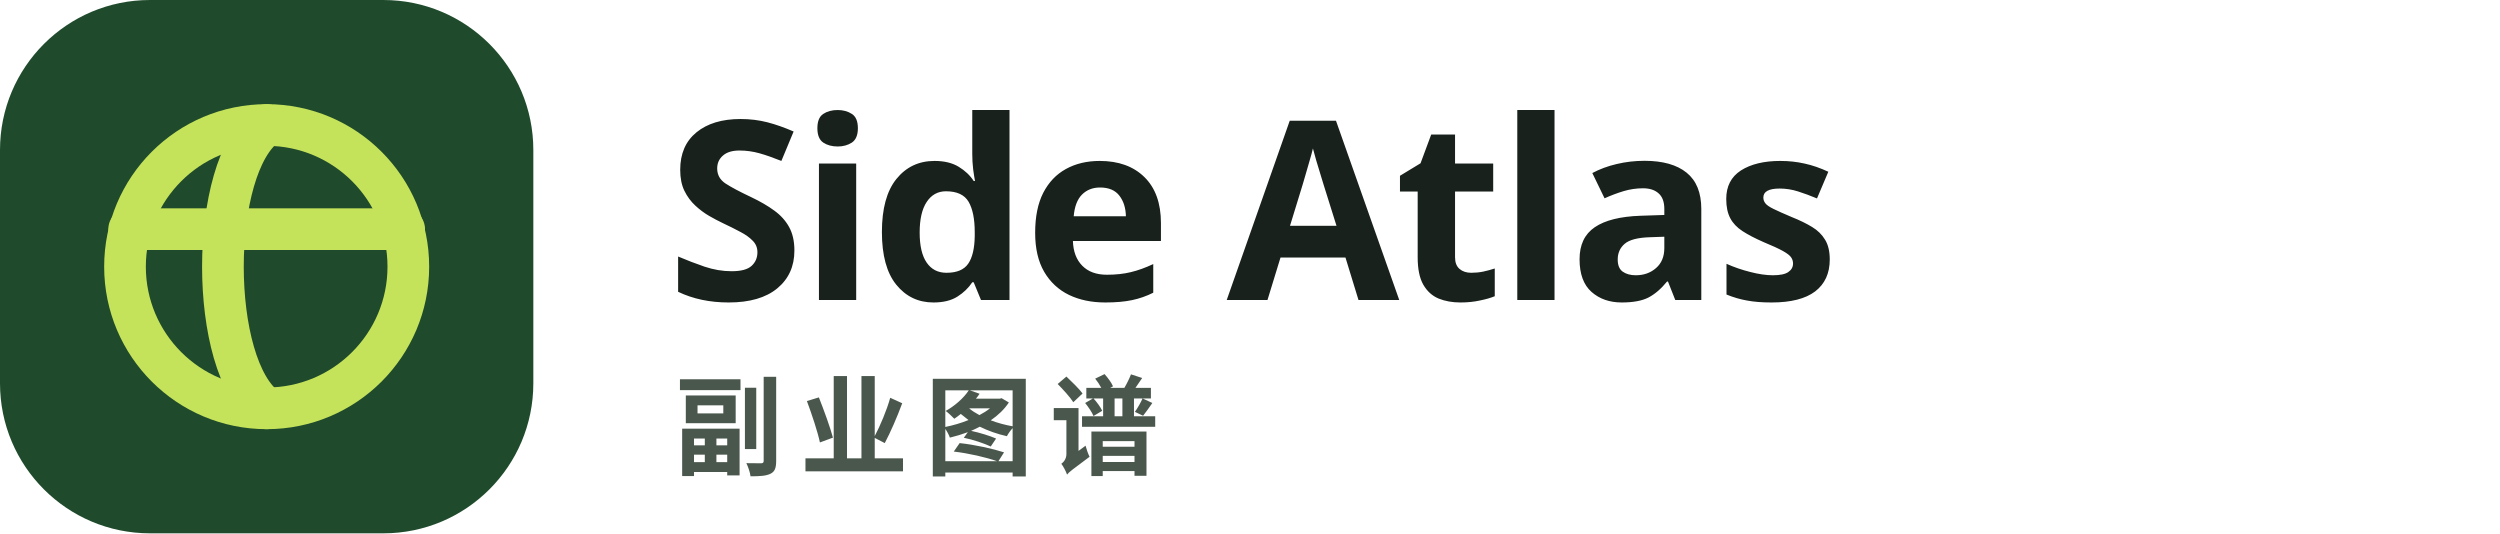
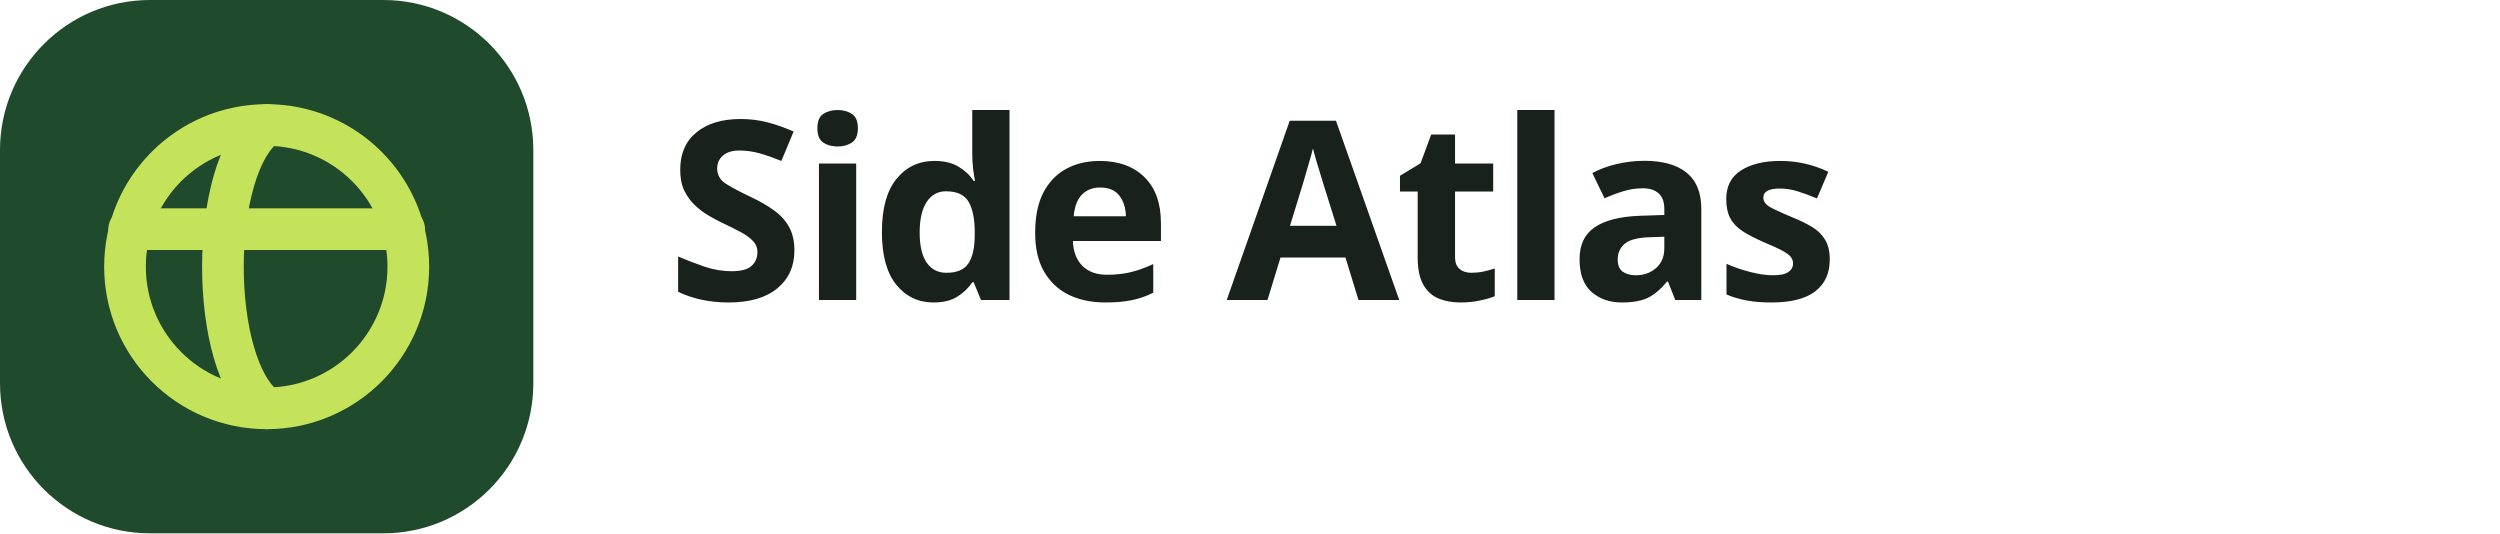
<svg xmlns="http://www.w3.org/2000/svg" viewBox="0 0 300 64" width="300" height="64">
  <rect width="64" height="64" rx="18" fill="#1F4B2C" />
  <circle cx="32" cy="32" r="17" fill="none" stroke="#C5E35A" stroke-width="5" />
  <path d="M32 15c-7 5-7 29 0 34" fill="none" stroke="#C5E35A" stroke-width="5" stroke-linecap="round" />
  <path d="M15.5 27.5h33" fill="none" stroke="#C5E35A" stroke-width="5" stroke-linecap="round" />
  <text x="80" y="36" font-family="Plus Jakarta Sans, sans-serif" font-weight="800" font-size="30" letter-spacing="-0.6" fill="#18211B">Side Atlas</text>
-   <text x="81" y="56" font-family="PingFang SC, Noto Sans SC, sans-serif" font-weight="600" font-size="13" letter-spacing="2" fill="#4A574D">副业图谱</text>
</svg>
